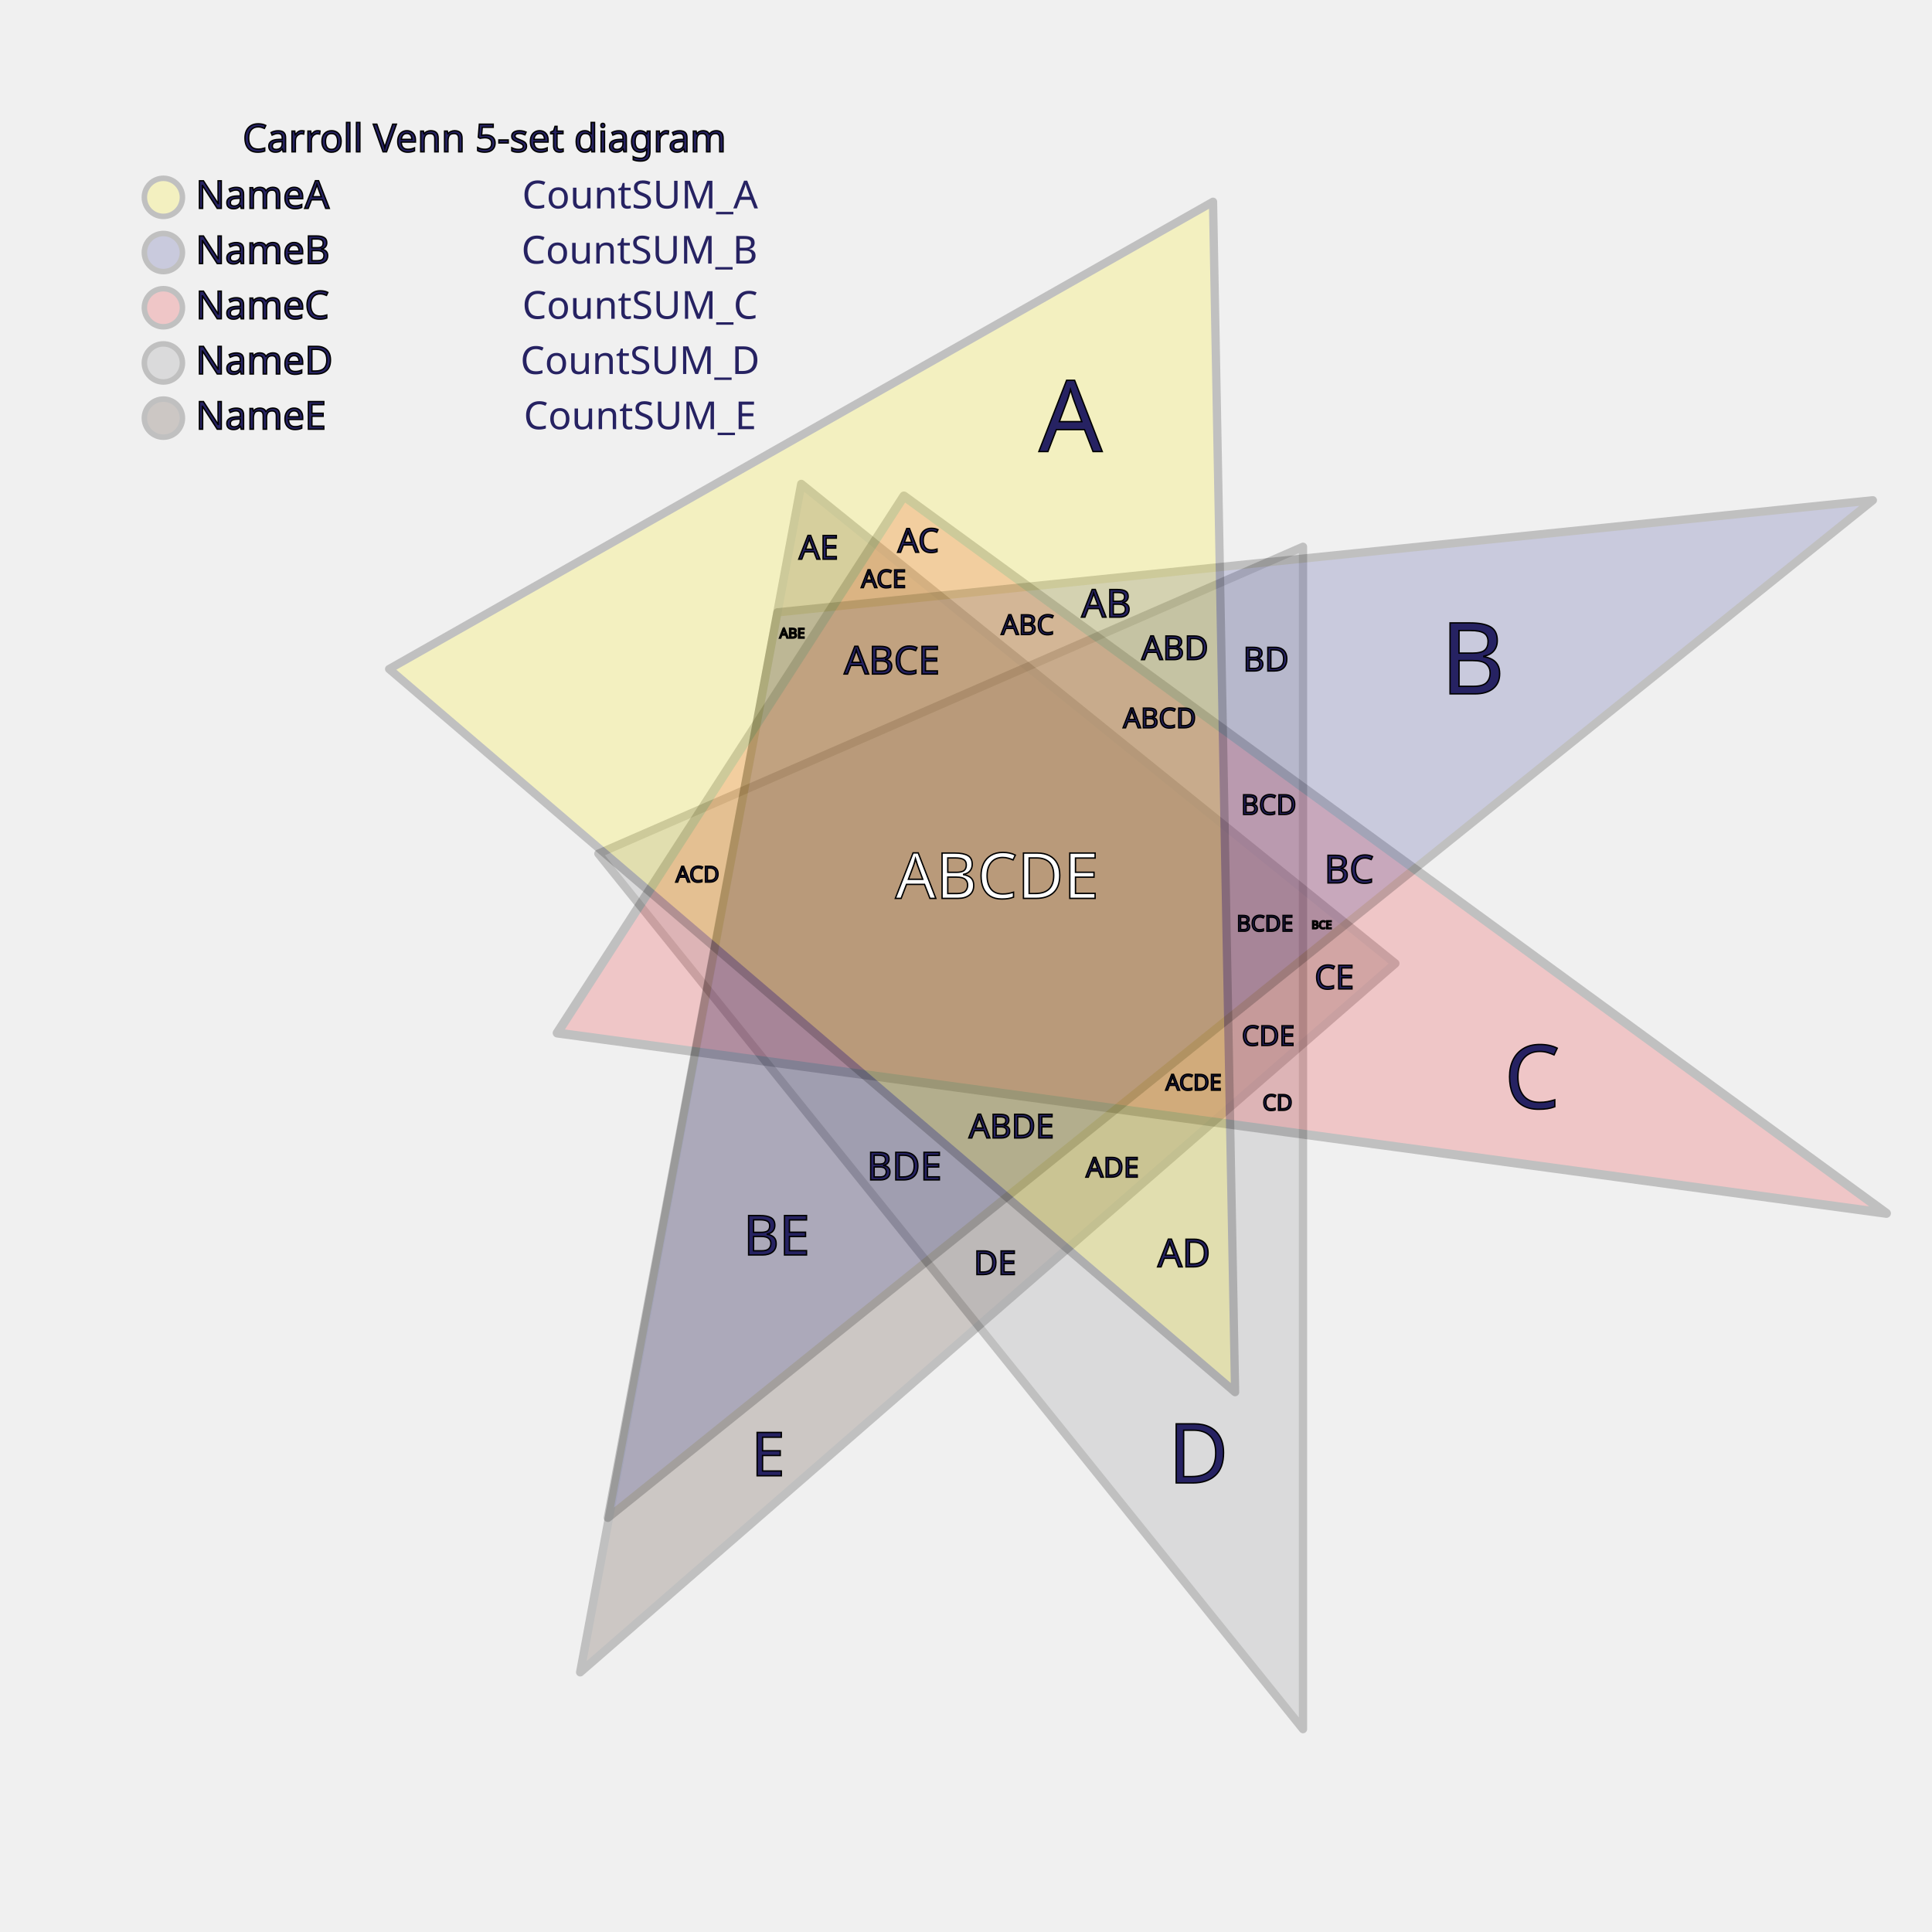
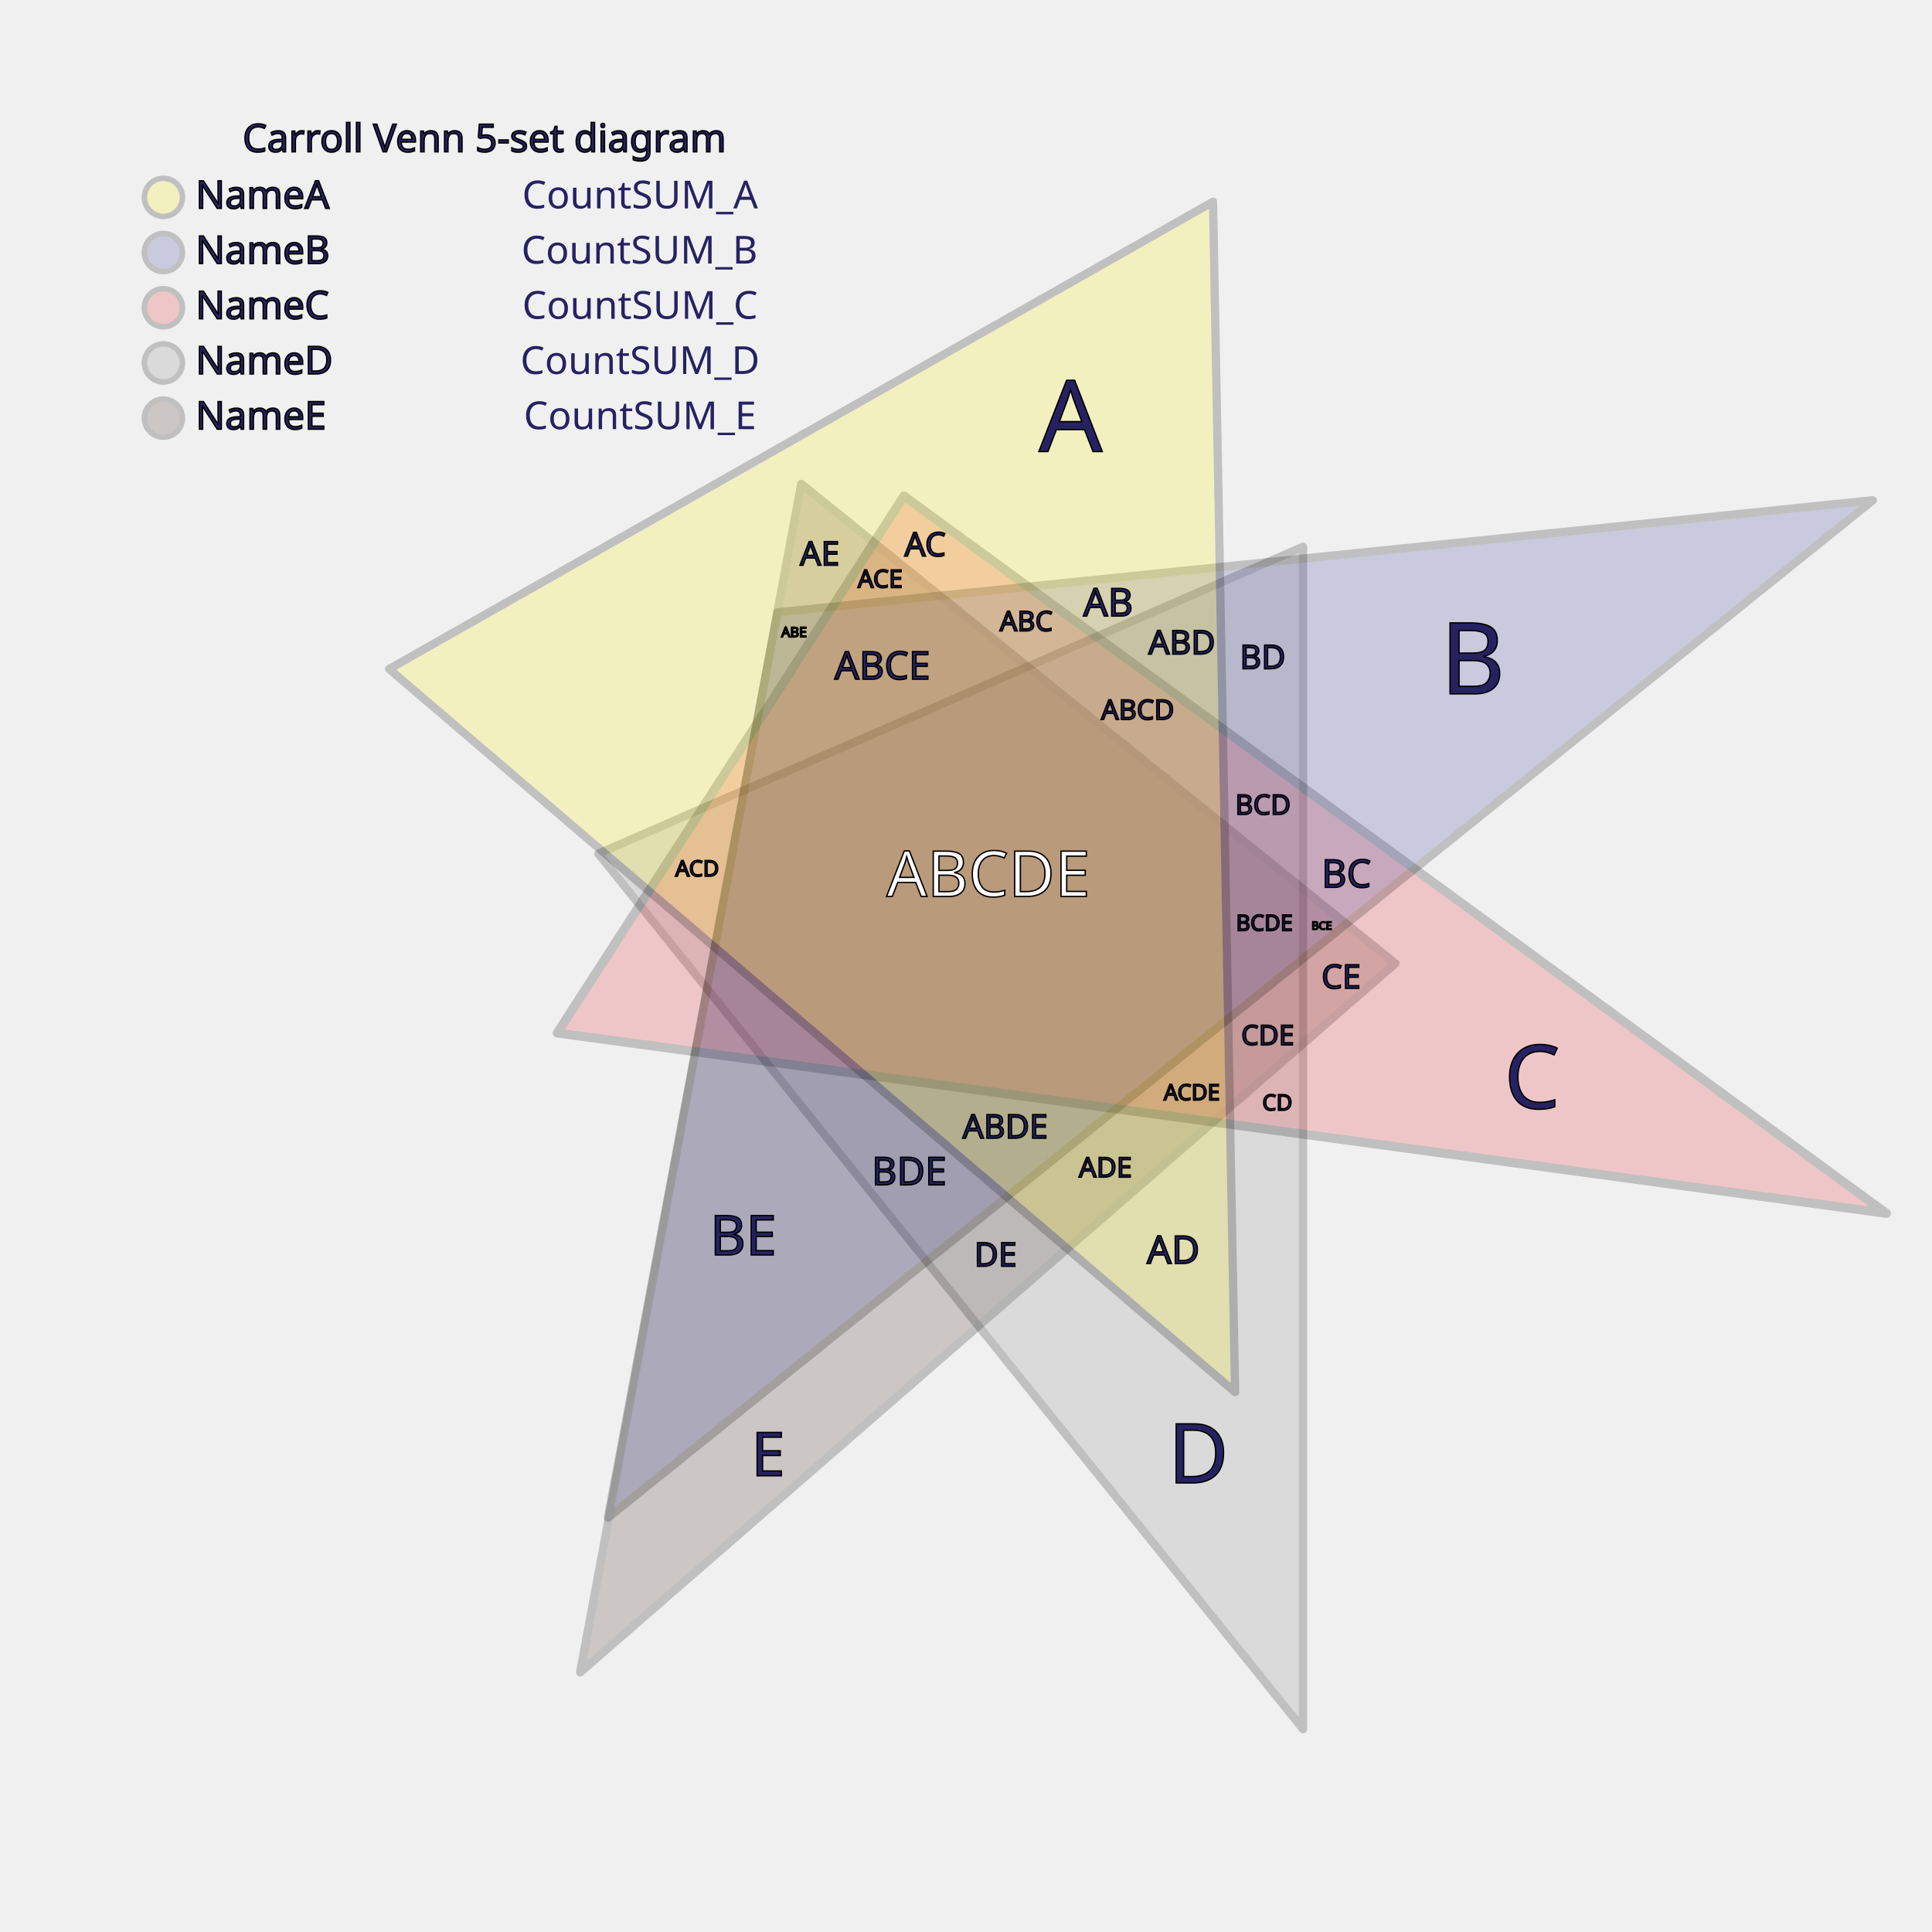
<svg xmlns="http://www.w3.org/2000/svg" id="Layer_1" version="1.1" viewBox="0 0 700 700">
  <g id="Shapes">
    <polygon id="ShapeE" style="fill: #3C2415; opacity: .2; stroke: #000; stroke-linecap: round; stroke-linejoin: round; stroke-width: 3px;" points="225.8 634.2 496.1 361.9 273.2 207.5 225.8 634.2" transform="translate(0.5,-4.2) translate(0,0) translate(-3,5.7) translate(-0.1,0.5) translate(0.6,-5.9) translate(0.1,0) translate(2.7,1.4) translate(0,0.1) translate(362.8,401.3) scale(1.02) translate(-362.8,-401.3) translate(2.3,-0.8) rotate(0.8,360.5,402.1) rotate(3.4,360.6,402.1) translate(0,0) translate(-2.4,-7.9) translate(0,0) translate(9.2,-10.2) translate(0,0) translate(5.7,0.5) translate(-0.9,0.3) translate(-12,-1.4) translate(0,0)" />
    <polygon id="ShapeD" style="fill: #808285; opacity: .2; stroke: #000; stroke-linecap: round; stroke-linejoin: round; stroke-width: 3px;" points="465.5 636.8 210.2 319.6 465.5 208.4 465.5 636.8" transform="translate(-1.6,-0.9) translate(2,-0.8) translate(0,0.1) translate(2.9,-1) translate(0,0) translate(-2.8,-4.4) translate(0,0) translate(6.1,-3.3)" />
    <polygon id="ShapeC" style="fill: #ed1c24; opacity: .2; stroke: #000; stroke-linecap: round; stroke-linejoin: round; stroke-width: 3px;" points="647.9 418.9 208.7 367.1 319.9 188.1 647.9 418.9" transform="translate(0,0) translate(5.1,4.2) translate(11.6,1.5) translate(0,0.1) translate(0,0) translate(427.7,302.8) scale(0.99) translate(-427.7,-302.8) translate(427.7,302.8) scale(1.11) translate(-427.7,-302.8) translate(0,0) translate(-2.7,-1.3) translate(-0.1,0) translate(1.3,2.5) rotate(1,429.2,301.6) translate(-0.3,-0.7) translate(0.6,1.2) translate(0,0) translate(-1.6,-4) translate(0,0) translate(3.6,-0.5) translate(0.1,0.1) translate(0,0) translate(-1.6,1.9) translate(0.1,0.1) translate(0,0)" />
    <polygon id="ShapeB" style="fill: #2e3192; opacity: .2; stroke: #000; stroke-linecap: round; stroke-linejoin: round; stroke-width: 3px;" points="244.1 560.9 283.1 229.4 676.3 161.9 244.1 560.9" transform="translate(-1.2,2.5) translate(0,0.1) translate(0,0) translate(-1.2,-1.1) translate(0,0) rotate(0.6,451.8,364.1) translate(0.1,0) translate(-0.1,-3) translate(0,0) rotate(0.7,451.8,367.1) translate(-8.4,5.7) rotate(2.6,460.2,361.4)" />
    <polygon id="ShapeA" style="fill: #fff200; opacity: .2; stroke: #000; stroke-linecap: round; stroke-linejoin: round; stroke-width: 3px;" points="452.3 503.8 145.8 241.8 444.3 72.5 452.3 503.8" transform="translate(0,0) translate(0,0) translate(1.7,5.8) translate(-0.1,11.5) translate(0,0) translate(-3,-17.1) translate(0,-0.1) translate(0.1,0) translate(0,0) translate(-3.5,0.5) translate(0,0) translate(0,0)" />
  </g>
  <g id="Texts">
    <g id="Header">
      <text id="Title" transform="matrix(1 0 0 1 87.9 55)" style="fill:#262262;stroke:#000000;stroke-width:0.5;stroke-miterlimit:10; font-family:'Tahoma'; font-size:14;">Carroll Venn 5-set diagram</text>
    </g>
    <g id="Group_Names">
      <text id="NameA" transform="matrix(1 0 0 1 70.9 75.5)" style="fill:#262262;stroke:#000000;stroke-width:0.5;stroke-miterlimit:10; font-family:'Tahoma'; font-size:14;">NameA</text>
      <text id="NameB" transform="matrix(1 0 0 1 70.9 95.5)" style="fill:#262262;stroke:#000000;stroke-width:0.5;stroke-miterlimit:10; font-family:'Tahoma'; font-size:14;">NameB</text>
      <text id="NameC" transform="matrix(1 0 0 1 70.9 115.5)" style="fill:#262262;stroke:#000000;stroke-width:0.5;stroke-miterlimit:10; font-family:'Tahoma'; font-size:14;">NameC</text>
      <text id="NameD" transform="matrix(1 0 0 1 70.9 135.5)" style="fill:#262262;stroke:#000000;stroke-width:0.5;stroke-miterlimit:10; font-family:'Tahoma'; font-size:14;">NameD</text>
      <text id="NameE" transform="matrix(1 0 0 1 70.9 155.5)" style="fill:#262262;stroke:#000000;stroke-width:0.5;stroke-miterlimit:10; font-family:'Tahoma'; font-size:14;">NameE</text>
    </g>
    <g id="Group_Values">
      <text id="Count_A" transform="matrix(1 0 0 1 387.9 163.6)" style="fill:#262262;stroke:#000000;stroke-width:0.5;stroke-miterlimit:10;font-family:'Tahoma';font-size:36;text-anchor:middle">A</text>
      <text id="Count_B" transform="matrix(1 0 0 1 533.6 251.4)" style="fill:#262262;stroke:#000000;stroke-width:0.5;stroke-miterlimit:10;font-family:'Tahoma';font-size:36;text-anchor:middle">B</text>
      <text id="Count_C" transform="matrix(1 0 0 1 555.1 401.6)" style="fill:#262262;stroke:#000000;stroke-width:0.5;stroke-miterlimit:10;font-family:'Tahoma';font-size:32;text-anchor:middle">C</text>
      <text id="Count_D" transform="matrix(1 0 0 1 434.2 537.3)" style="fill:#262262;stroke:#000000;stroke-width:0.5;stroke-miterlimit:10;font-family:'Tahoma';font-size:30;text-anchor:middle">D</text>
      <text id="Count_E" transform="matrix(1 0 0 1 278.3 534.7)" style="fill:#262262;stroke:#000000;stroke-width:0.5;stroke-miterlimit:10;font-family:'Tahoma';font-size:22;text-anchor:middle">E</text>
-       <text id="Count_ABCDE" transform="matrix(1 0 0 1 324.4 325.5)" style="fill:#FFFFFF;stroke:#000000;stroke-width:0.5;stroke-miterlimit:10;font-family:'Tahoma';font-size:23">ABCDE</text>
-       <text id="Count_ABCD" transform="matrix(1 0 0 1 406.9 263.7)" style="fill:#262262;stroke:#000000;stroke-width:0.5;stroke-miterlimit:10;font-family:'Tahoma';font-size:10">ABCD</text>
-       <text id="Count_ABCE" transform="matrix(1 0 0 1 305.8 244.2)" style="fill:#262262;stroke:#000000;stroke-width:0.5;stroke-miterlimit:10;font-family:'Tahoma';font-size:14">ABCE</text>
-       <text id="Count_ABDE" transform="matrix(1 0 0 1 351 412.3)" style="fill:#262262;stroke:#000000;stroke-width:0.5;stroke-miterlimit:10;font-family:'Tahoma';font-size:12">ABDE</text>
-       <text id="Count_ACDE" transform="matrix(1 0 0 1 422.3 395)" style="fill:#262262;stroke:#000000;stroke-width:0.5;stroke-miterlimit:10;font-family:'Tahoma';font-size:8">ACDE</text>
-       <text id="Count_BCDE" transform="matrix(1 0 0 1 448 337.4)" style="fill:#262262;stroke:#000000;stroke-width:0.5;stroke-miterlimit:10;font-family:'Tahoma';font-size:8">BCDE</text>
-       <text id="Count_AB" transform="matrix(1 0 0 1 391.8 223.6)" style="fill:#262262;stroke:#000000;stroke-width:0.5;stroke-miterlimit:10;font-family:'Tahoma';font-size:14">AB</text>
-       <text id="Count_AC" transform="matrix(1 0 0 1 325.2 200.1)" style="fill:#262262;stroke:#000000;stroke-width:0.5;stroke-miterlimit:10;font-family:'Tahoma';font-size:12">AC</text>
-       <text id="Count_AD" transform="matrix(1 0 0 1 419.4 459)" style="fill:#262262;stroke:#000000;stroke-width:0.5;stroke-miterlimit:10;font-family:'Tahoma';font-size:14">AD</text>
-       <text id="Count_AE" transform="matrix(1 0 0 1 289.4 202.6)" style="fill:#262262;stroke:#000000;stroke-width:0.5;stroke-miterlimit:10;font-family:'Tahoma';font-size:12">AE</text>
-       <text id="Count_BC" transform="matrix(1 0 0 1 479.8 319.9)" style="fill:#262262;stroke:#000000;stroke-width:0.5;stroke-miterlimit:10;font-family:'Tahoma';font-size:14">BC</text>
-       <text id="Count_BD" transform="matrix(1 0 0 1 450.4 243.1)" style="fill:#262262;stroke:#000000;stroke-width:0.5;stroke-miterlimit:10;font-family:'Tahoma';font-size:12">BD</text>
-       <text id="Count_BE" transform="matrix(1 0 0 1 269.3 454.7)" style="fill:#262262;stroke:#000000;stroke-width:0.5;stroke-miterlimit:10;font-family:'Tahoma';font-size:20">BE</text>
-       <text id="Count_CD" transform="matrix(1 0 0 1 457.4 402.3)" style="fill:#262262;stroke:#000000;stroke-width:0.5;stroke-miterlimit:10;font-family:'Tahoma';font-size:8">CD</text>
-       <text id="Count_CE" transform="matrix(1 0 0 1 476.3 358.3)" style="fill:#262262;stroke:#000000;stroke-width:0.5;stroke-miterlimit:10;font-family:'Tahoma';font-size:12">CE</text>
-       <text id="Count_DE" transform="matrix(1 0 0 1 352.8 461.8)" style="fill:#262262;stroke:#000000;stroke-width:0.5;stroke-miterlimit:10;font-family:'Tahoma';font-size:12">DE</text>
-       <text id="Count_ABC" transform="matrix(1 0 0 1 362.7 229.9)" style="fill:#262262;stroke:#000000;stroke-width:0.5;stroke-miterlimit:10;font-family:'Tahoma';font-size:10">ABC</text>
-       <text id="Count_ABD" transform="matrix(1 0 0 1 413.6 239)" style="fill:#262262;stroke:#000000;stroke-width:0.5;stroke-miterlimit:10;font-family:'Tahoma';font-size:12">ABD</text>
-       <text id="Count_ABE" transform="matrix(1 0 0 1 282.4 231.2)" style="fill:#262262;stroke:#000000;stroke-width:0.5;stroke-miterlimit:10;font-family:'Tahoma';font-size:5">ABE</text>
-       <text id="Count_ACD" transform="matrix(1 0 0 1 244.8 319.6)" style="fill:#262262;stroke:#000000;stroke-width:0.5;stroke-miterlimit:10;font-family:'Tahoma';font-size:8">ACD</text>
-       <text id="Count_ACE" transform="matrix(1 0 0 1 312 212.9)" style="fill:#262262;stroke:#000000;stroke-width:0.5;stroke-miterlimit:10;font-family:'Tahoma';font-size:9">ACE</text>
-       <text id="Count_ADE" transform="matrix(1 0 0 1 393.4 426.5)" style="fill:#262262;stroke:#000000;stroke-width:0.5;stroke-miterlimit:10;font-family:'Tahoma';font-size:10">ADE</text>
-       <text id="Count_BCD" transform="matrix(1 0 0 1 449.6 295.1)" style="fill:#262262;stroke:#000000;stroke-width:0.5;stroke-miterlimit:10;font-family:'Tahoma';font-size:10">BCD</text>
-       <text id="Count_BCE" transform="matrix(1 0 0 1 475.2 336.5)" style="fill:#262262;stroke:#000000;stroke-width:0.5;stroke-miterlimit:10;font-family:'Tahoma';font-size:4">BCE</text>
-       <text id="Count_BDE" transform="matrix(1 0 0 1 314.1 427.5)" style="fill:#262262;stroke:#000000;stroke-width:0.5;stroke-miterlimit:10;font-family:'Tahoma';font-size:14">BDE</text>
-       <text id="Count_CDE" transform="matrix(1 0 0 1 449.9 378.8)" style="fill:#262262;stroke:#000000;stroke-width:0.5;stroke-miterlimit:10;font-family:'Tahoma';font-size:10">CDE</text>
+       <text id="Count_ABCDE" transform="matrix(1 0 0 1 358.1 324.8)" style="text-anchor:middle;fill:#FFFFFF;stroke:#000000;stroke-width:0.5;stroke-miterlimit:10;font-family:'Tahoma';font-size:23">ABCDE</text>
+       <text id="Count_ABCD" transform="matrix(1 0 0 1 412.2 260.7)" style="text-anchor:middle;fill:#262262;stroke:#000000;stroke-width:0.5;stroke-miterlimit:10;font-family:'Tahoma';font-size:10">ABCD</text>
+       <text id="Count_ABCE" transform="matrix(1 0 0 1 319.7 246.1)" style="text-anchor:middle;fill:#262262;stroke:#000000;stroke-width:0.5;stroke-miterlimit:10;font-family:'Tahoma';font-size:14">ABCE</text>
+       <text id="Count_ABDE" transform="matrix(1 0 0 1 364.2 412.4)" style="text-anchor:middle;fill:#262262;stroke:#000000;stroke-width:0.5;stroke-miterlimit:10;font-family:'Tahoma';font-size:12">ABDE</text>
+       <text id="Count_ACDE" transform="matrix(1 0 0 1 431.8 398.6)" style="text-anchor:middle;fill:#262262;stroke:#000000;stroke-width:0.5;stroke-miterlimit:10;font-family:'Tahoma';font-size:8">ACDE</text>
+       <text id="Count_BCDE" transform="matrix(1 0 0 1 458.1 337.2)" style="text-anchor:middle;fill:#262262;stroke:#000000;stroke-width:0.5;stroke-miterlimit:10;font-family:'Tahoma';font-size:8">BCDE</text>
+       <text id="Count_AB" transform="matrix(1 0 0 1 401.5 223.2)" style="text-anchor:middle;fill:#262262;stroke:#000000;stroke-width:0.5;stroke-miterlimit:10;font-family:'Tahoma';font-size:14">AB</text>
+       <text id="Count_AC" transform="matrix(1 0 0 1 335.2 201.5)" style="text-anchor:middle;fill:#262262;stroke:#000000;stroke-width:0.5;stroke-miterlimit:10;font-family:'Tahoma';font-size:12">AC</text>
+       <text id="Count_AD" transform="matrix(1 0 0 1 425.1 457.8)" style="text-anchor:middle;fill:#262262;stroke:#000000;stroke-width:0.5;stroke-miterlimit:10;font-family:'Tahoma';font-size:14">AD</text>
+       <text id="Count_AE" transform="matrix(1 0 0 1 297 204.8)" style="text-anchor:middle;fill:#262262;stroke:#000000;stroke-width:0.5;stroke-miterlimit:10;font-family:'Tahoma';font-size:12">AE</text>
+       <text id="Count_BC" transform="matrix(1 0 0 1 487.8 321.5)" style="text-anchor:middle;fill:#262262;stroke:#000000;stroke-width:0.5;stroke-miterlimit:10;font-family:'Tahoma';font-size:14">BC</text>
+       <text id="Count_BD" transform="matrix(1 0 0 1 457.5 242.3)" style="text-anchor:middle;fill:#262262;stroke:#000000;stroke-width:0.5;stroke-miterlimit:10;font-family:'Tahoma';font-size:12">BD</text>
+       <text id="Count_BE" transform="matrix(1 0 0 1 269.3 454.7)" style="text-anchor:middle;fill:#262262;stroke:#000000;stroke-width:0.5;stroke-miterlimit:10;font-family:'Tahoma';font-size:20">BE</text>
+       <text id="Count_CD" transform="matrix(1 0 0 1 462.8 402.3)" style="text-anchor:middle;fill:#262262;stroke:#000000;stroke-width:0.5;stroke-miterlimit:10;font-family:'Tahoma';font-size:8">CD</text>
+       <text id="Count_CE" transform="matrix(1 0 0 1 485.9 358.1)" style="text-anchor:middle;fill:#262262;stroke:#000000;stroke-width:0.5;stroke-miterlimit:10;font-family:'Tahoma';font-size:12">CE</text>
+       <text id="Count_DE" transform="matrix(1 0 0 1 360.7 458.8)" style="text-anchor:middle;fill:#262262;stroke:#000000;stroke-width:0.5;stroke-miterlimit:10;font-family:'Tahoma';font-size:12">DE</text>
+       <text id="Count_ABC" transform="matrix(1 0 0 1 371.8 228.6)" style="text-anchor:middle;fill:#262262;stroke:#000000;stroke-width:0.5;stroke-miterlimit:10;font-family:'Tahoma';font-size:10">ABC</text>
+       <text id="Count_ABD" transform="matrix(1 0 0 1 428.2 237)" style="text-anchor:middle;fill:#262262;stroke:#000000;stroke-width:0.5;stroke-miterlimit:10;font-family:'Tahoma';font-size:12">ABD</text>
+       <text id="Count_ABE" transform="matrix(1 0 0 1 287.7 230.8)" style="text-anchor:middle;fill:#262262;stroke:#000000;stroke-width:0.5;stroke-miterlimit:10;font-family:'Tahoma';font-size:5">ABE</text>
+       <text id="Count_ACD" transform="matrix(1 0 0 1 252.6 317.5)" style="text-anchor:middle;fill:#262262;stroke:#000000;stroke-width:0.5;stroke-miterlimit:10;font-family:'Tahoma';font-size:8">ACD</text>
+       <text id="Count_ACE" transform="matrix(1 0 0 1 318.9 212.9)" style="text-anchor:middle;fill:#262262;stroke:#000000;stroke-width:0.5;stroke-miterlimit:10;font-family:'Tahoma';font-size:9">ACE</text>
+       <text id="Count_ADE" transform="matrix(1 0 0 1 400.5 426.5)" style="text-anchor:middle;fill:#262262;stroke:#000000;stroke-width:0.5;stroke-miterlimit:10;font-family:'Tahoma';font-size:10">ADE</text>
+       <text id="Count_BCD" transform="matrix(1 0 0 1 457.6 295.1)" style="text-anchor:middle;fill:#262262;stroke:#000000;stroke-width:0.5;stroke-miterlimit:10;font-family:'Tahoma';font-size:10">BCD</text>
+       <text id="Count_BCE" transform="matrix(1 0 0 1 478.9 336.8)" style="text-anchor:middle;fill:#262262;stroke:#000000;stroke-width:0.5;stroke-miterlimit:10;font-family:'Tahoma';font-size:4">BCE</text>
+       <text id="Count_BDE" transform="matrix(1 0 0 1 329.4 429.3)" style="text-anchor:middle;fill:#262262;stroke:#000000;stroke-width:0.5;stroke-miterlimit:10;font-family:'Tahoma';font-size:14">BDE</text>
+       <text id="Count_CDE" transform="matrix(1 0 0 1 459.3 378.6)" style="text-anchor:middle;fill:#262262;stroke:#000000;stroke-width:0.5;stroke-miterlimit:10;font-family:'Tahoma';font-size:10">CDE</text>
    </g>
    <g id="Group_CountSums">
      <text id="CountSUM_A" transform="matrix(1 0 0 1 231.9 75.5)" style="fill:#262262;font-family:'Tahoma';font-size:14;text-anchor:middle">CountSUM_A</text>
      <text id="CountSUM_B" transform="matrix(1 0 0 1 231.7 95.5)" style="fill:#262262;font-family:'Tahoma';font-size:14;text-anchor:middle">CountSUM_B</text>
      <text id="CountSUM_C" transform="matrix(1 0 0 1 231.9 115.5)" style="fill:#262262;font-family:'Tahoma';font-size:14;text-anchor:middle">CountSUM_C</text>
      <text id="CountSUM_D" transform="matrix(1 0 0 1 231.9 135.5)" style="fill:#262262;font-family:'Tahoma';font-size:14;text-anchor:middle">CountSUM_D</text>
      <text id="CountSUM_E" transform="matrix(1 0 0 1 231.9 155.5)" style="fill:#262262;font-family:'Tahoma';font-size:14;text-anchor:middle">CountSUM_E</text>
    </g>
  </g>
  <g id="Group_Bullets">
    <circle id="BulletA" style="opacity:0.2;fill:#FFF200;stroke:#010101;stroke-width:2;" cx="59.2" cy="71.5" r="6.9" />
    <circle id="BulletB" style="opacity:0.2;fill:#2E3192;stroke:#010101;stroke-width:2;" cx="59.2" cy="91.5" r="6.9" />
    <circle id="BulletC" style="opacity:0.2;fill:#ED1C24;stroke:#010101;stroke-width:2;" cx="59.2" cy="111.5" r="6.9" />
    <circle id="BulletD" style="opacity:0.2;fill:#808285;stroke:#010101;stroke-width:2;" cx="59.2" cy="131.5" r="6.9" />
    <circle id="BulletE" style="opacity:0.2;fill:#3C2415;stroke:#010101;stroke-width:2;" cx="59.2" cy="151.5" r="6.9" />
  </g>
</svg>
